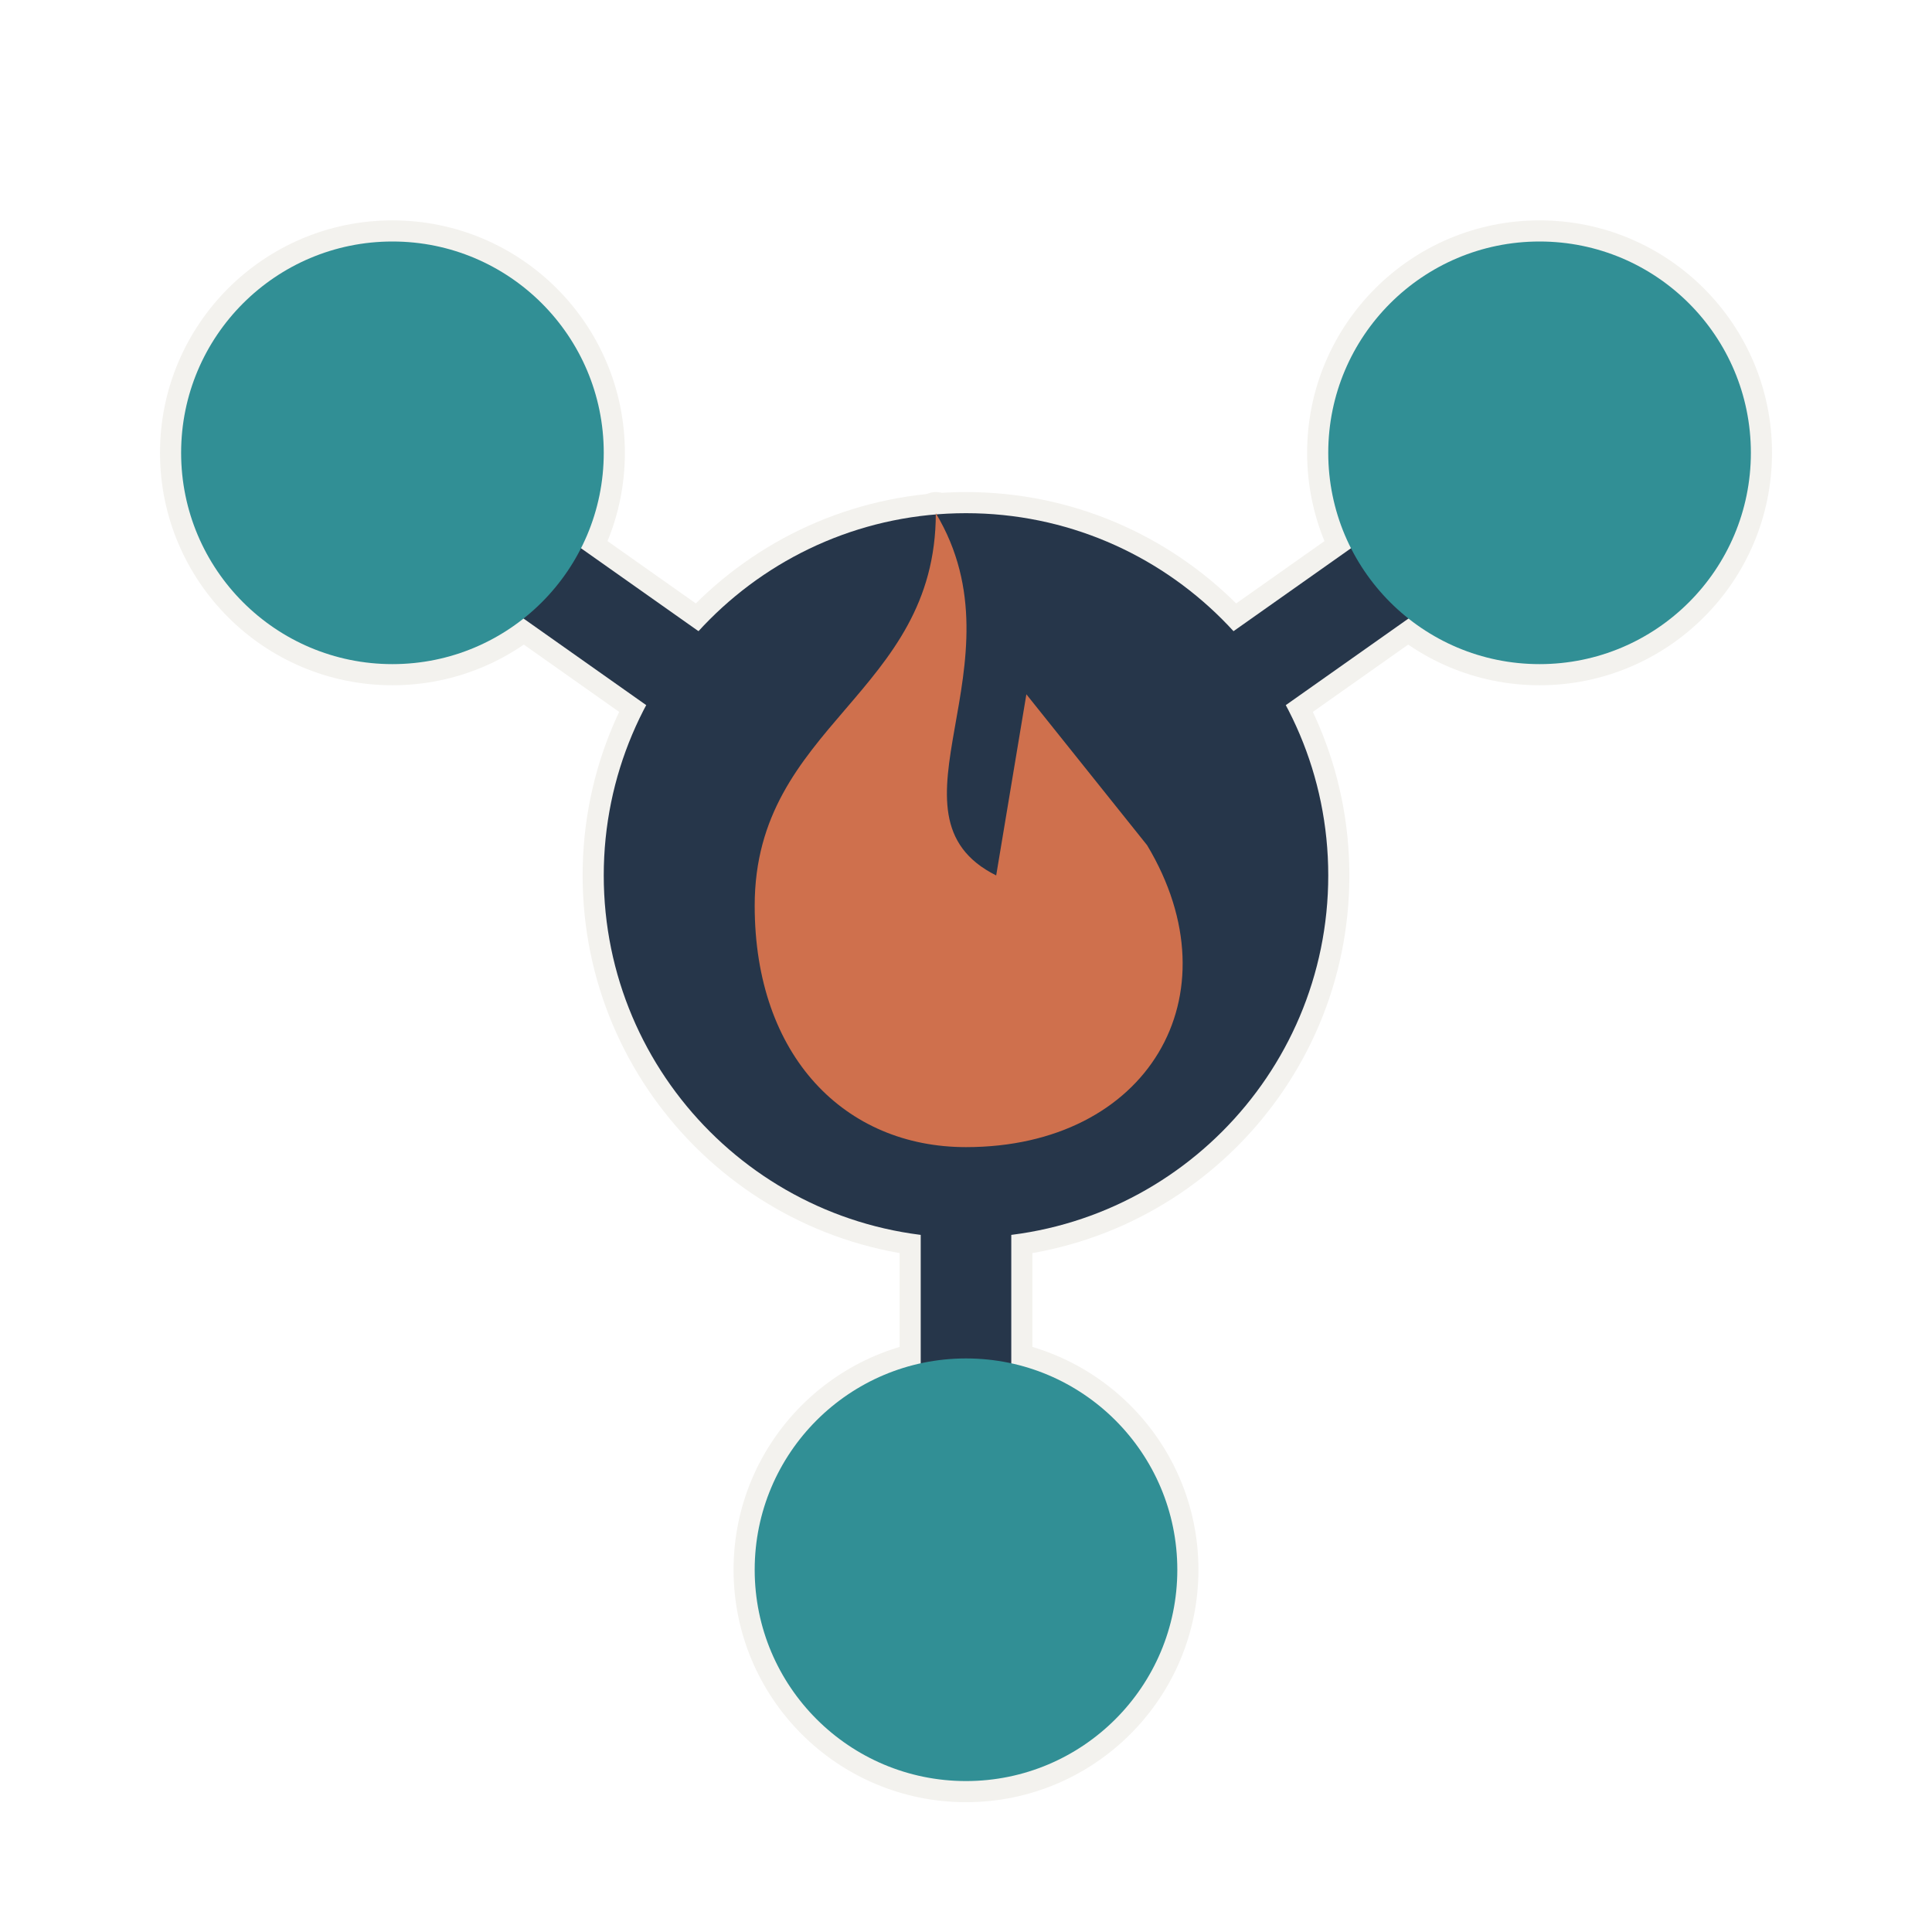
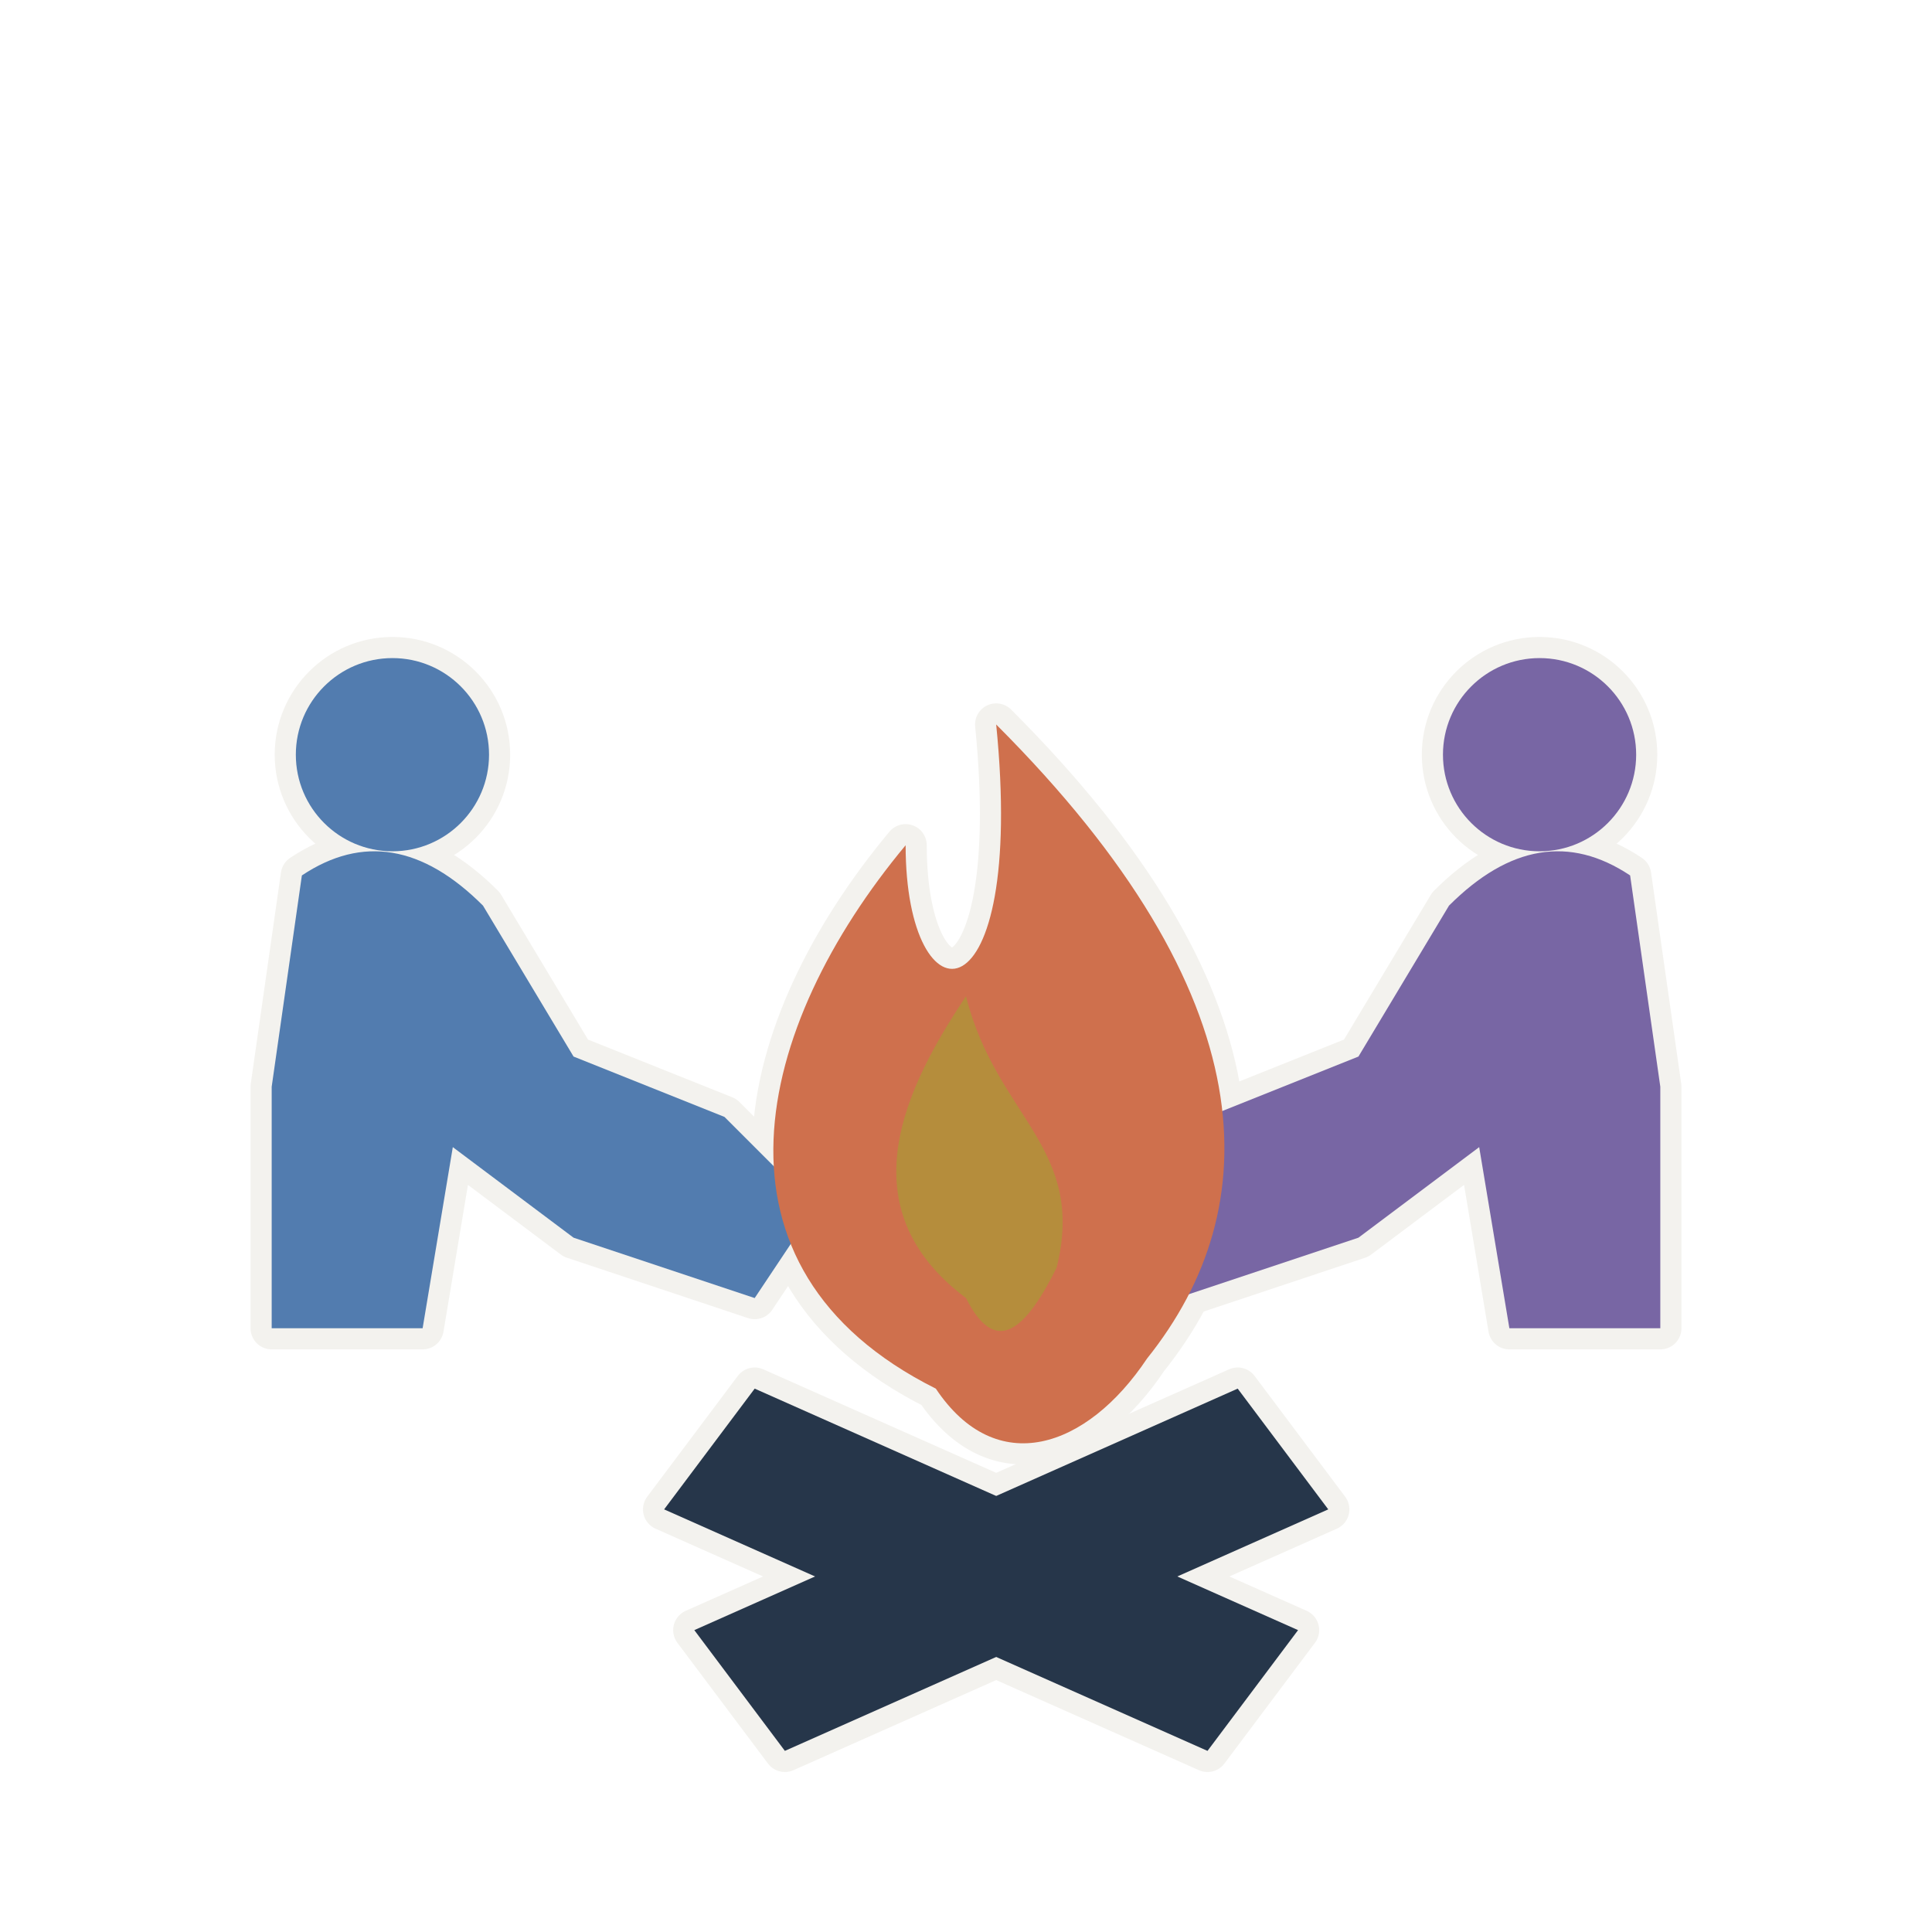
<svg xmlns="http://www.w3.org/2000/svg" width="64" height="64" viewBox="0 0 64 64" fill="none" stroke-linecap="round" stroke-linejoin="round" role="img" aria-labelledby="title">
  <g aria-hidden="true">
-     <path d="M15 17L32 29L49 17M32 29V50" fill="none" stroke="#F3F2EE" stroke-width="4.4" />
-     <circle cx="13" cy="15" r="7" fill="#F3F2EE" stroke="#F3F2EE" stroke-width="1.4" />
-     <circle cx="51" cy="15" r="7" fill="#F3F2EE" stroke="#F3F2EE" stroke-width="1.4" />
-     <circle cx="32" cy="52" r="7" fill="#F3F2EE" stroke="#F3F2EE" stroke-width="1.4" />
-     <circle cx="32" cy="29" r="12" fill="#F3F2EE" stroke="#F3F2EE" stroke-width="1.4" />
-     <path d="M31 17C31 23 25 24 25 30C25 35 28 38 32 38C38 38 41 33 38 28L34 23L33 29C29 27 34 22 31 17Z" fill="#F3F2EE" stroke="#F3F2EE" stroke-width="1.4" />
+     <circle cx="13" cy="25" r="3.2" fill="#F3F2EE" stroke="#F3F2EE" stroke-width="1.4" />
+     <path d="M10 29Q13 27 16 30L19 35L24 37L27 40L25 43L19 41L15 38L14 44H9V36Z" fill="#F3F2EE" stroke="#F3F2EE" stroke-width="1.4" />
+     <circle cx="51" cy="25" r="3.2" fill="#F3F2EE" stroke="#F3F2EE" stroke-width="1.4" />
+     <path d="M54 29Q51 27 48 30L45 35L40 37L37 40L39 43L45 41L49 38L50 44H55V36Z" fill="#F3F2EE" stroke="#F3F2EE" stroke-width="1.4" />
+     <path d="M22 50L25 46L43 54L40 58Z" fill="#F3F2EE" stroke="#F3F2EE" stroke-width="1.4" />
+     <path d="M41 46L44 50L26 58L23 54Z" fill="#F3F2EE" stroke="#F3F2EE" stroke-width="1.4" />
+     <path d="M31 46C23 42 25 34 30 28C30 34 34 34 33 24C42 33 42 40 38 45C36 48 33 49 31 46Z" fill="#F3F2EE" stroke="#F3F2EE" stroke-width="1.4" />
+     <path d="M32 43C28 40 30 36 32 33C33 37 36 38 35 42C34 44 33 45 32 43Z" fill="#F3F2EE" stroke="#F3F2EE" stroke-width="1.4" />
  </g>
  <g>
-     <path d="M15 17L32 29L49 17M32 29V50" fill="none" stroke="#26364A" stroke-width="3" />
-     <circle cx="13" cy="15" r="7" fill="#318F95" stroke="none" stroke-width="2.5" />
-     <circle cx="51" cy="15" r="7" fill="#318F95" stroke="none" stroke-width="2.5" />
-     <circle cx="32" cy="52" r="7" fill="#318F95" stroke="none" stroke-width="2.5" />
-     <circle cx="32" cy="29" r="12" fill="#26364A" stroke="none" stroke-width="2.5" />
-     <path d="M31 17C31 23 25 24 25 30C25 35 28 38 32 38C38 38 41 33 38 28L34 23L33 29C29 27 34 22 31 17Z" fill="#CF704D" stroke="none" stroke-width="2.5" />
+     <circle cx="13" cy="25" r="3.2" fill="#527CAF" stroke="none" stroke-width="2.5" />
+     <path d="M10 29Q13 27 16 30L19 35L24 37L27 40L25 43L19 41L15 38L14 44H9V36Z" fill="#527CAF" stroke="none" stroke-width="2.5" />
+     <circle cx="51" cy="25" r="3.2" fill="#7866A4" stroke="none" stroke-width="2.5" />
+     <path d="M54 29Q51 27 48 30L45 35L40 37L37 40L39 43L45 41L49 38L50 44H55V36Z" fill="#7866A4" stroke="none" stroke-width="2.5" />
+     <path d="M22 50L25 46L43 54L40 58Z" fill="#26364A" stroke="none" stroke-width="2.5" />
+     <path d="M41 46L44 50L26 58L23 54Z" fill="#26364A" stroke="none" stroke-width="2.5" />
+     <path d="M31 46C23 42 25 34 30 28C30 34 34 34 33 24C42 33 42 40 38 45C36 48 33 49 31 46Z" fill="#CF704D" stroke="none" stroke-width="2.5" />
+     <path d="M32 43C28 40 30 36 32 33C33 37 36 38 35 42C34 44 33 45 32 43Z" fill="#B58D3C" stroke="none" stroke-width="2.5" />
  </g>
</svg>
